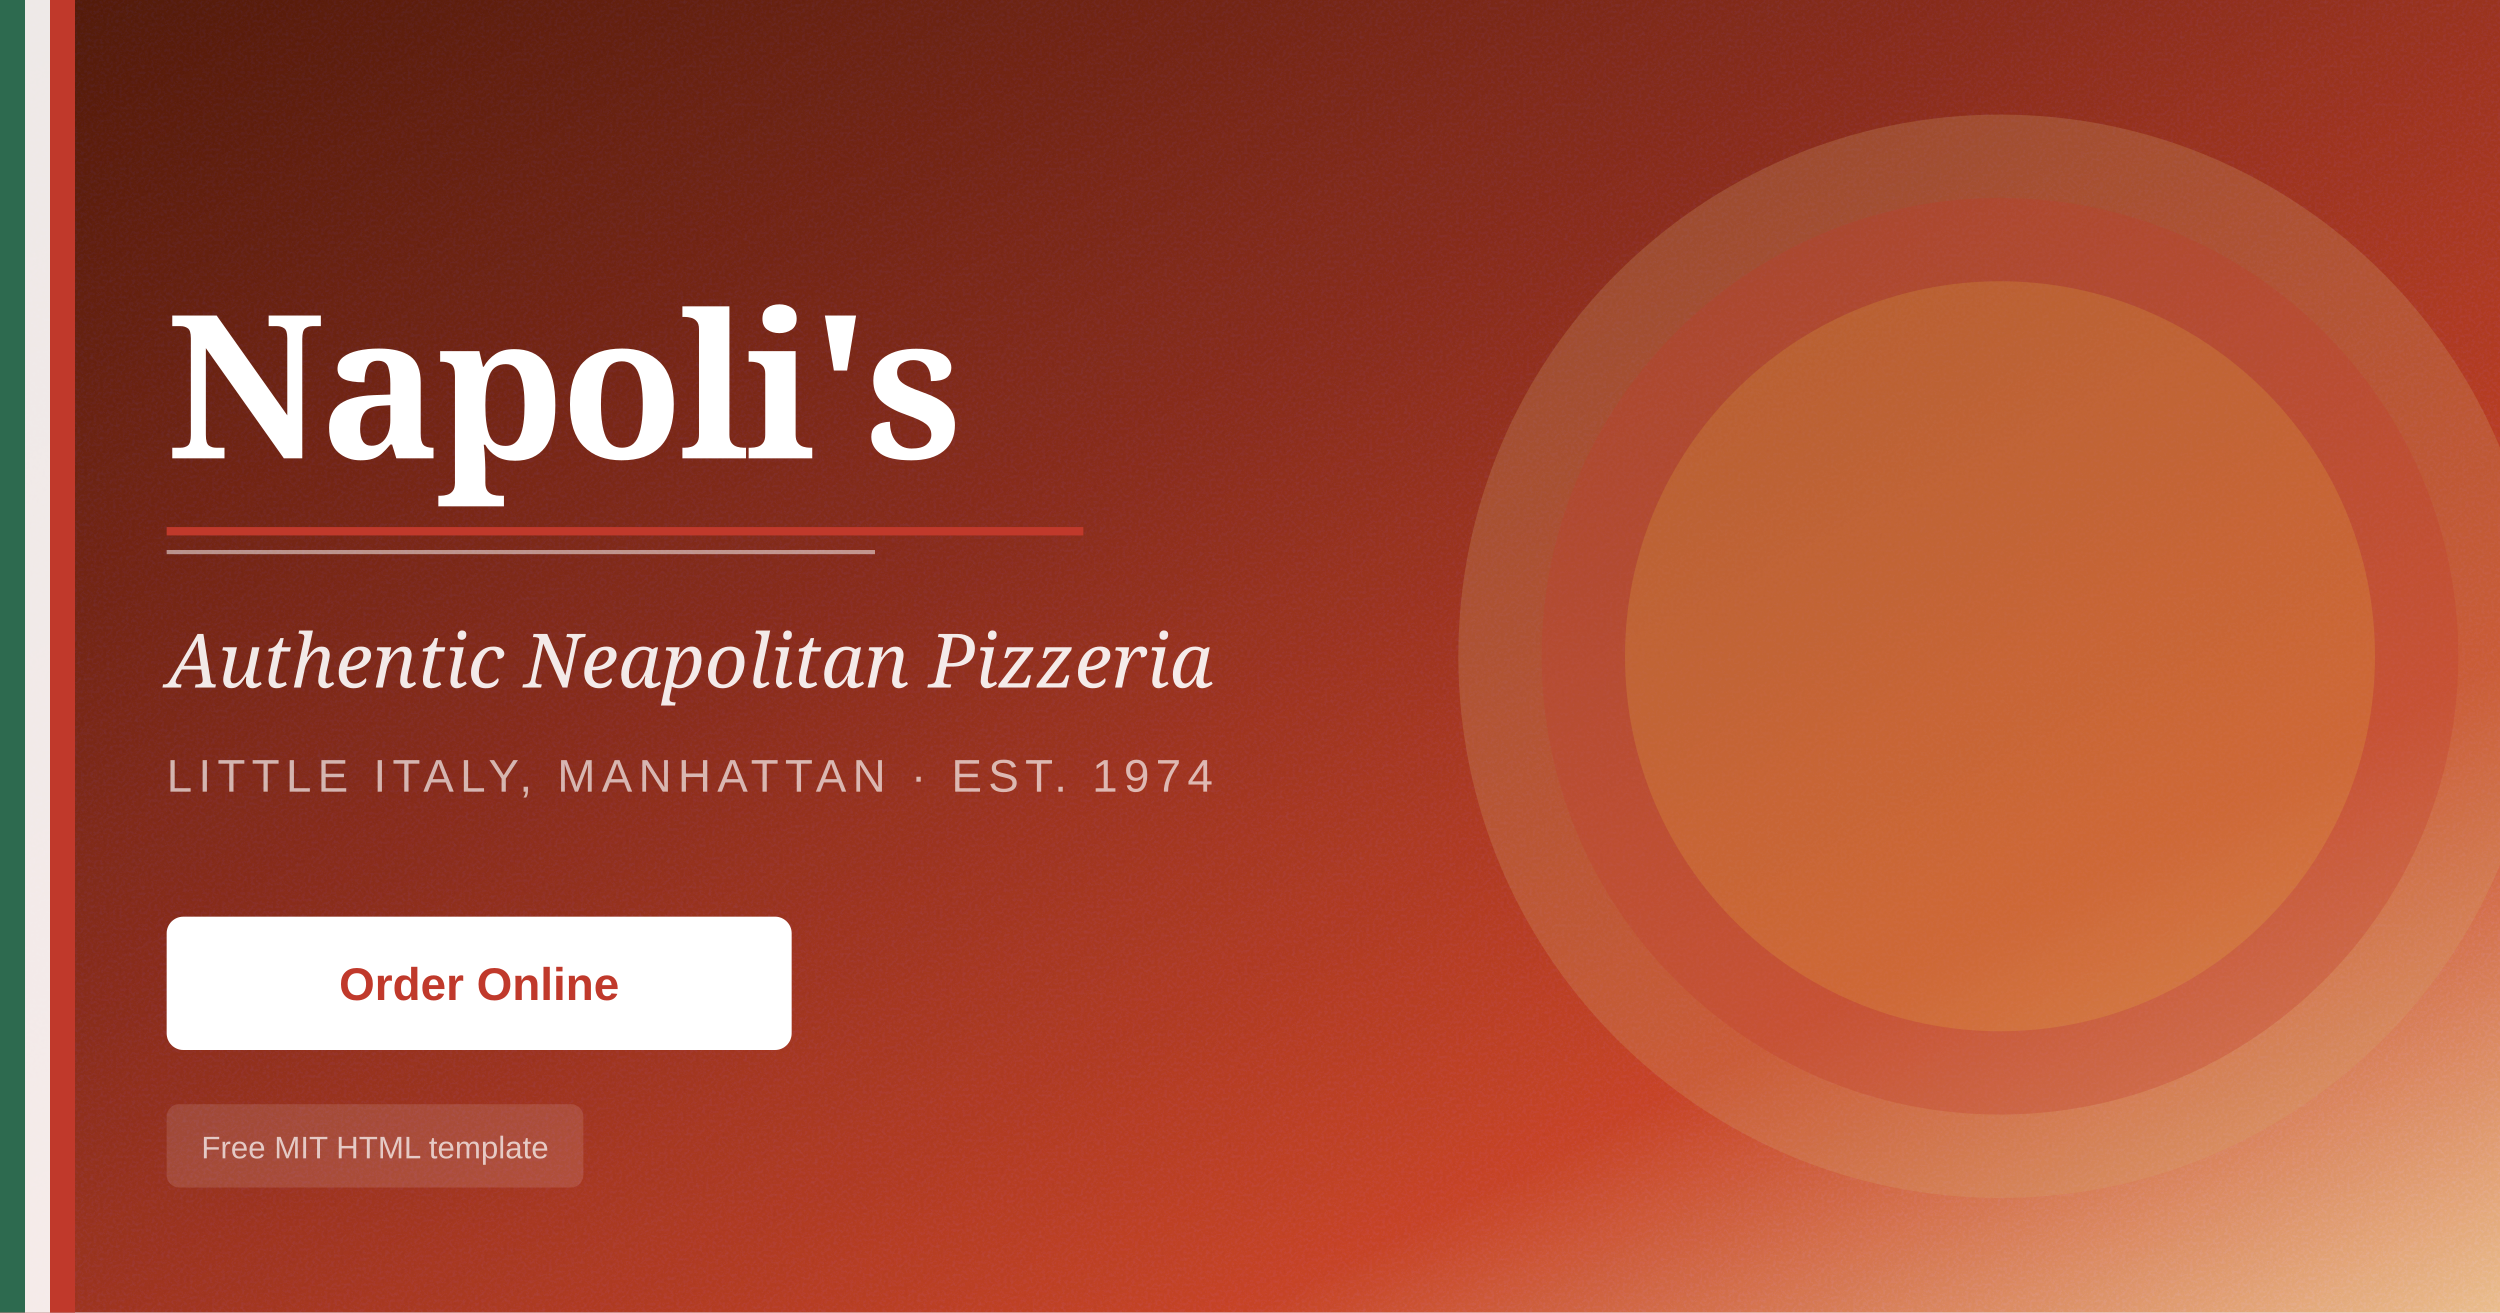
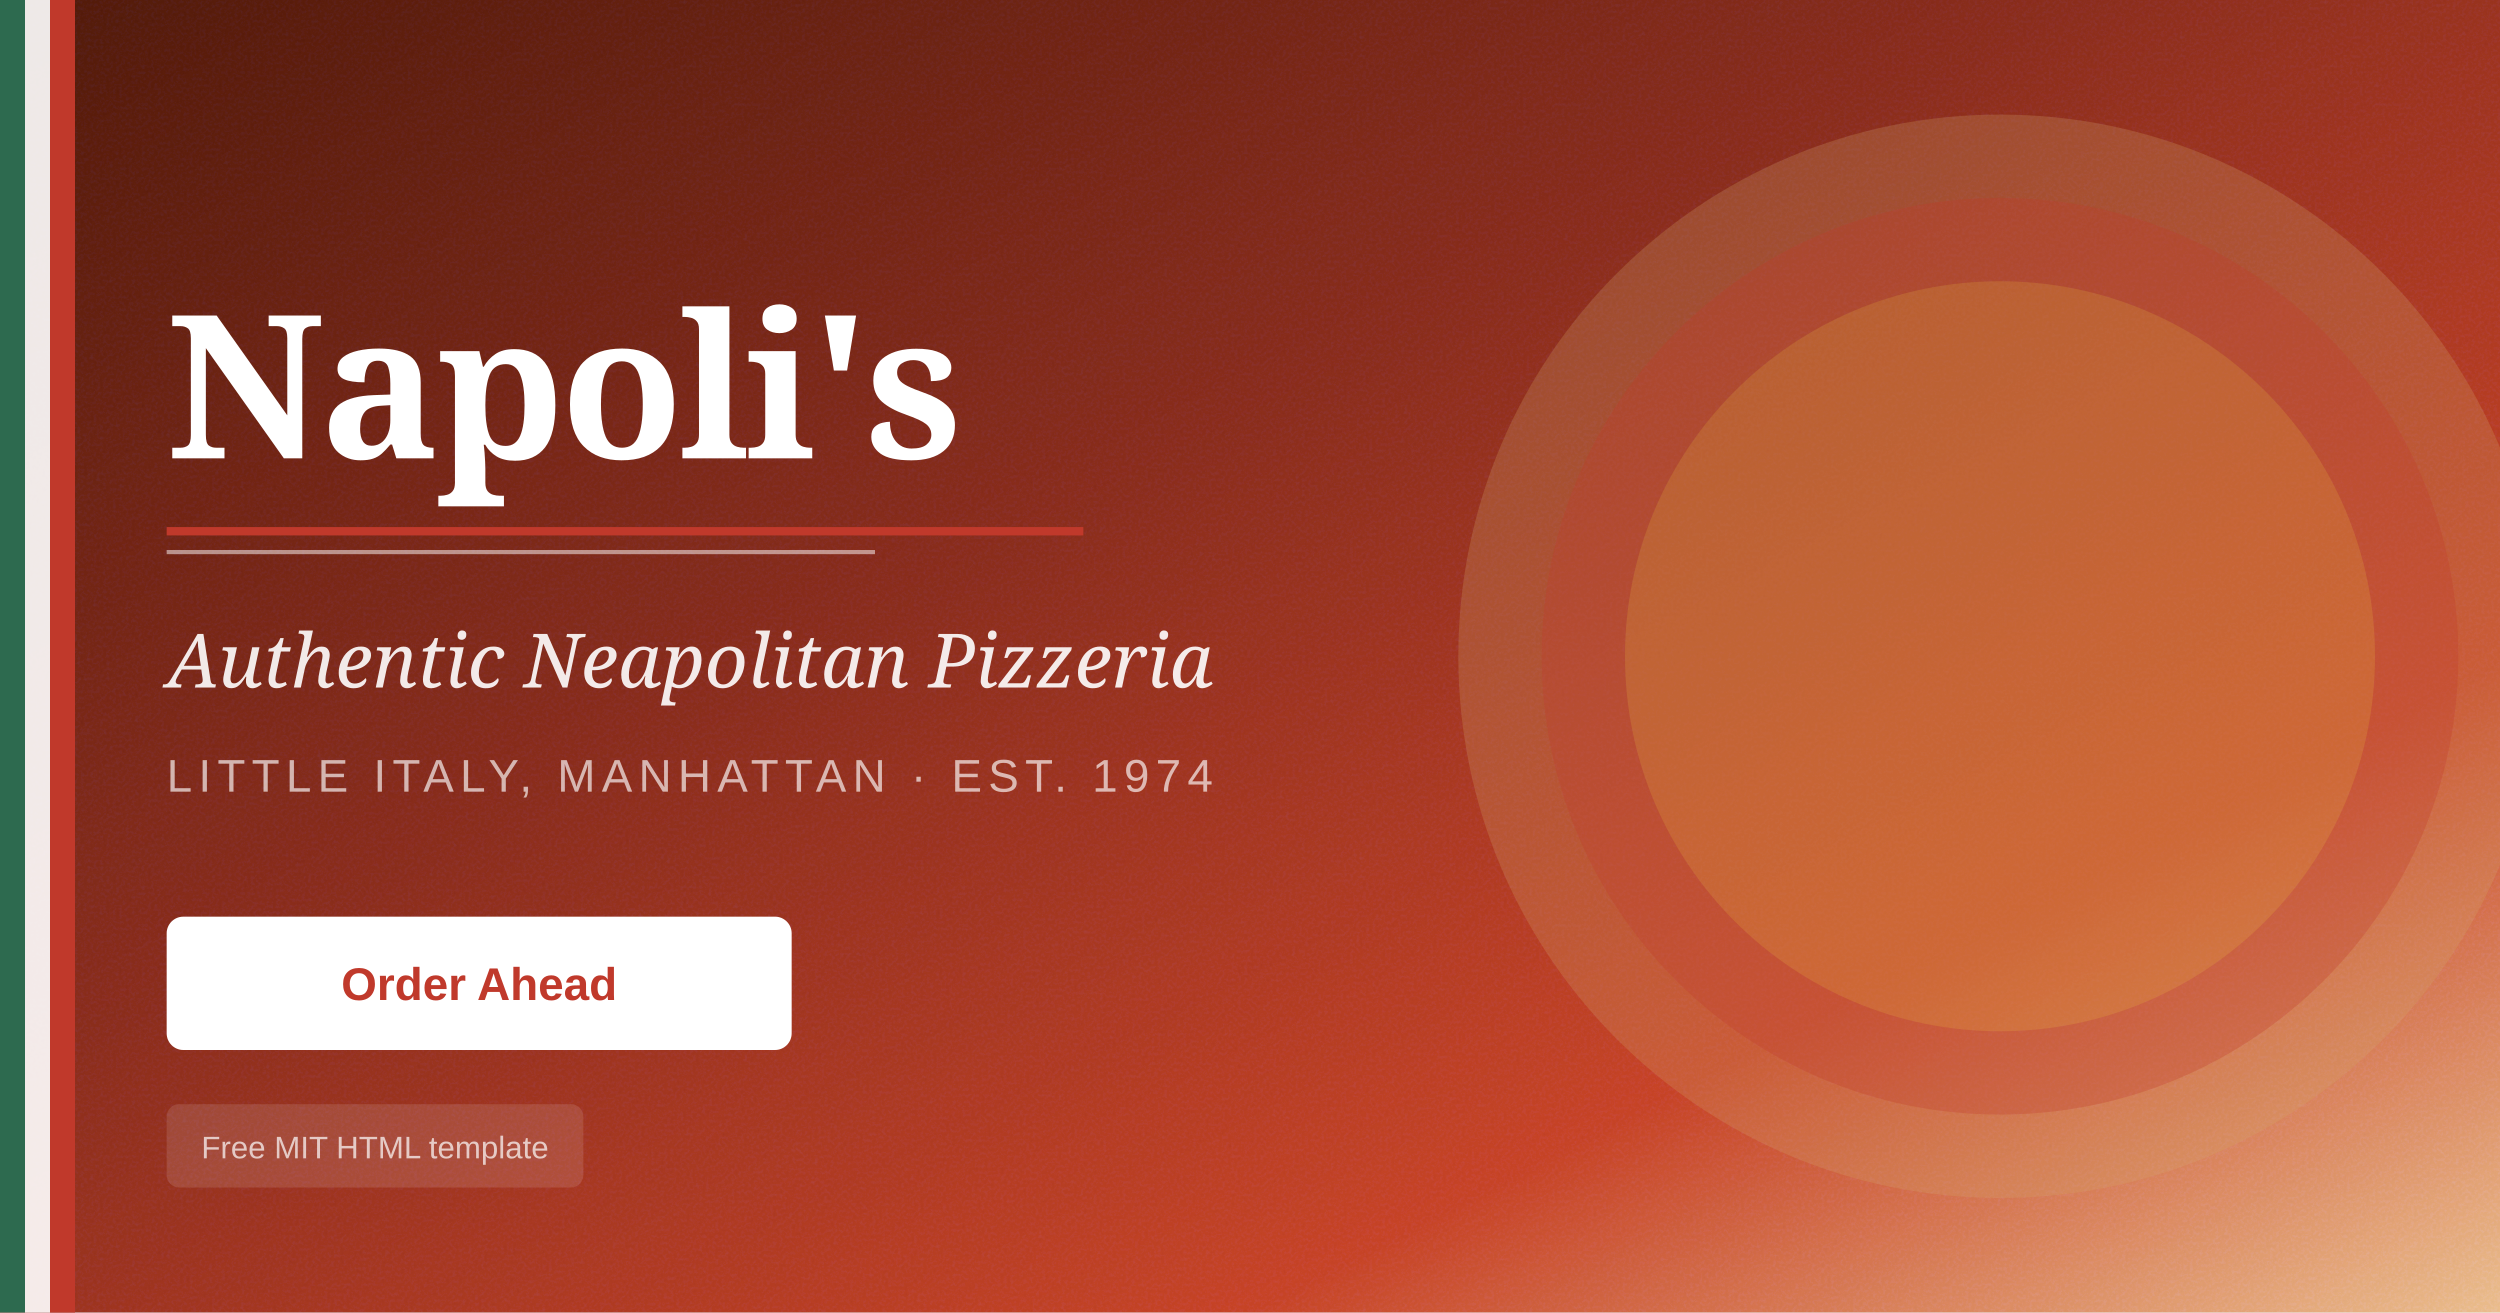
<svg xmlns="http://www.w3.org/2000/svg" viewBox="0 0 1200 630" width="1200" height="630">
  <defs>
    <linearGradient id="bg" x1="0%" y1="0%" x2="100%" y2="100%">
      <stop offset="0%" stop-color="#3B0A0A" />
      <stop offset="40%" stop-color="#7A1F1F" />
      <stop offset="75%" stop-color="#C0392B" />
      <stop offset="100%" stop-color="#E8C4A0" />
    </linearGradient>
    <filter id="noise">
      <feTurbulence type="fractalNoise" baseFrequency="0.65" numOctaves="3" stitchTiles="stitch" />
      <feColorMatrix type="saturate" values="0" />
      <feBlend in="SourceGraphic" mode="overlay" result="blend" />
      <feComposite in="blend" in2="SourceGraphic" operator="in" />
    </filter>
  </defs>
  <rect width="1200" height="630" fill="url(#bg)" />
  <rect width="1200" height="630" opacity="0.12" filter="url(#noise)" fill="#FF9900" />
  <rect x="0" y="0" width="12" height="630" fill="#2D6A4F" />
  <rect x="12" y="0" width="12" height="630" fill="#FFFFFF" opacity="0.9" />
  <rect x="24" y="0" width="12" height="630" fill="#C0392B" />
  <circle cx="960" cy="315" r="260" fill="#D4A96A" opacity="0.25" />
  <circle cx="960" cy="315" r="220" fill="#C0392B" opacity="0.3" />
  <circle cx="960" cy="315" r="180" fill="#F5E642" opacity="0.15" />
  <text x="80" y="220" font-family="Georgia, serif" font-size="96" font-weight="bold" fill="#FFFFFF" letter-spacing="-2">Napoli's</text>
  <line x1="80" y1="255" x2="520" y2="255" stroke="#C0392B" stroke-width="4" />
  <line x1="80" y1="265" x2="420" y2="265" stroke="#FFFFFF" stroke-width="2" opacity="0.5" />
  <text x="80" y="330" font-family="Georgia, serif" font-size="36" font-style="italic" fill="rgba(255,255,255,0.90)">Authentic Neapolitan Pizzeria</text>
  <text x="80" y="380" font-family="Arial, sans-serif" font-size="22" fill="rgba(255,255,255,0.65)" letter-spacing="3">LITTLE ITALY, MANHATTAN · EST. 1974</text>
  <rect x="80" y="440" width="300" height="64" rx="8" fill="#FFFFFF" />
-   <text x="230" y="480" font-family="Arial, sans-serif" font-size="22" font-weight="bold" fill="#C0392B" text-anchor="middle">Order Online</text>
+   <text x="230" y="480" font-family="Arial, sans-serif" font-size="22" font-weight="bold" fill="#C0392B" text-anchor="middle">Order Ahead</text>
  <rect x="80" y="530" width="200" height="40" rx="6" fill="rgba(255,255,255,0.12)" />
  <text x="180" y="556" font-family="Arial, sans-serif" font-size="15" fill="rgba(255,255,255,0.7)" text-anchor="middle">Free MIT HTML template</text>
</svg>
